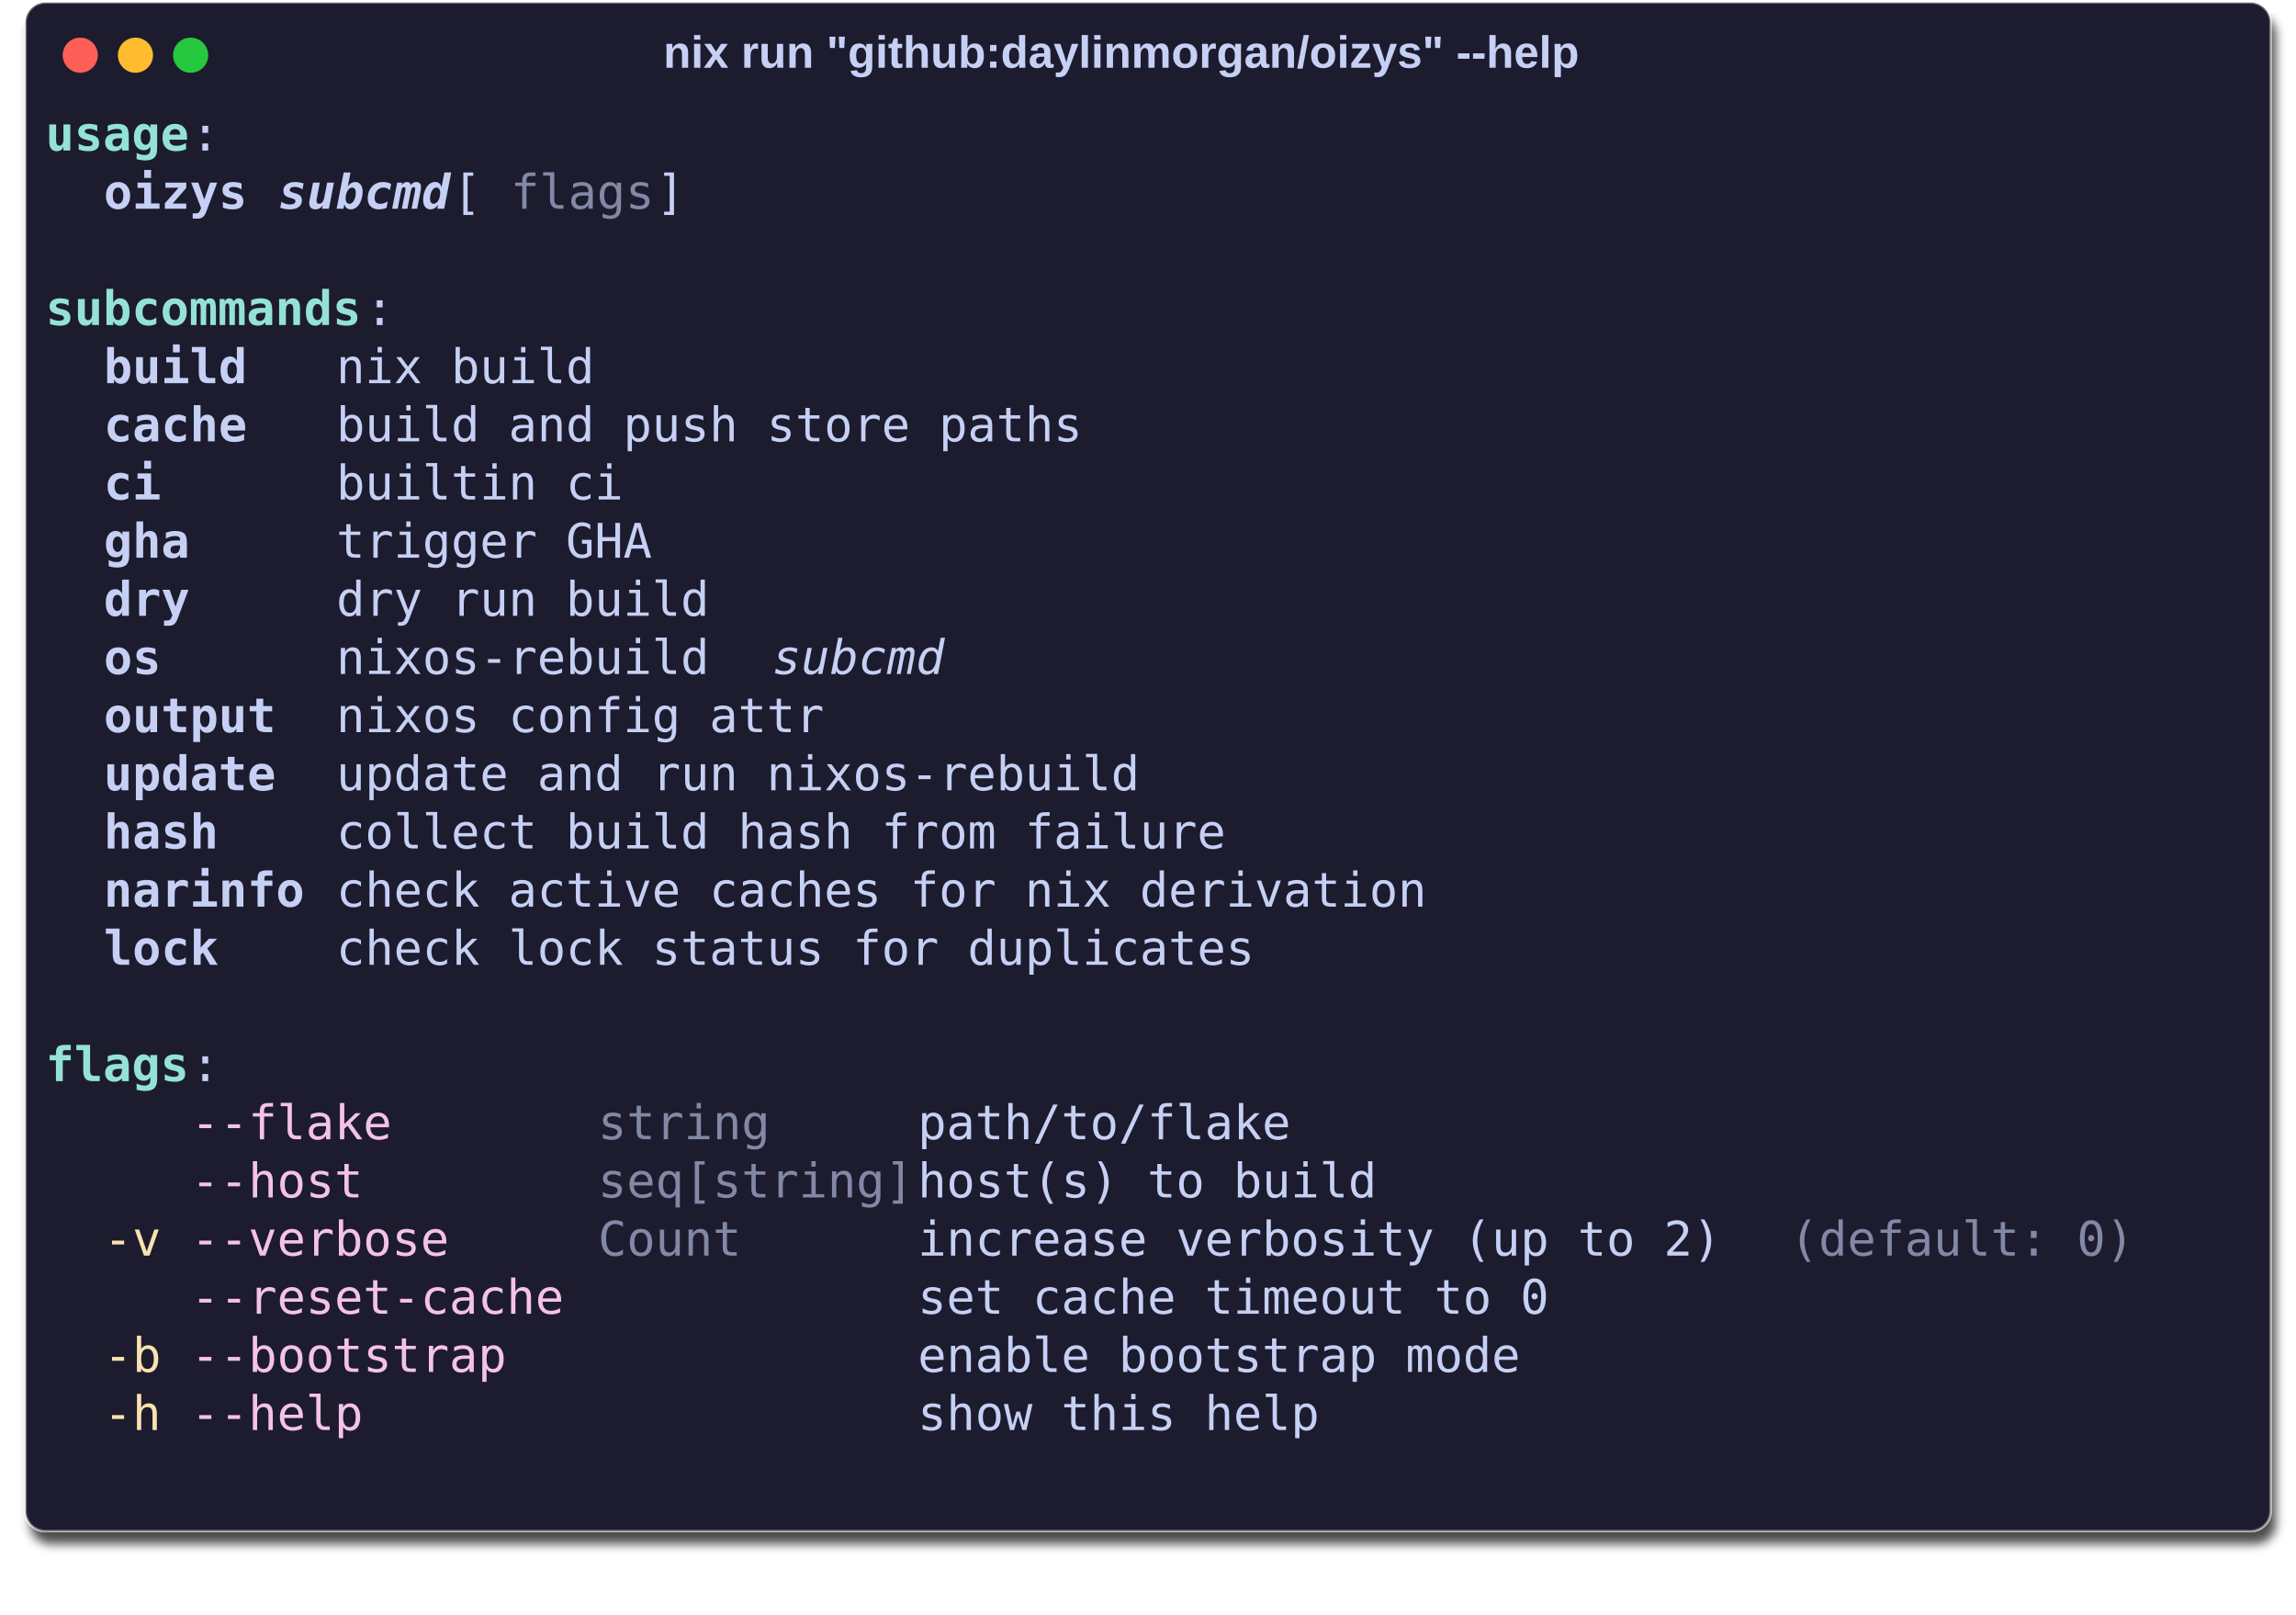
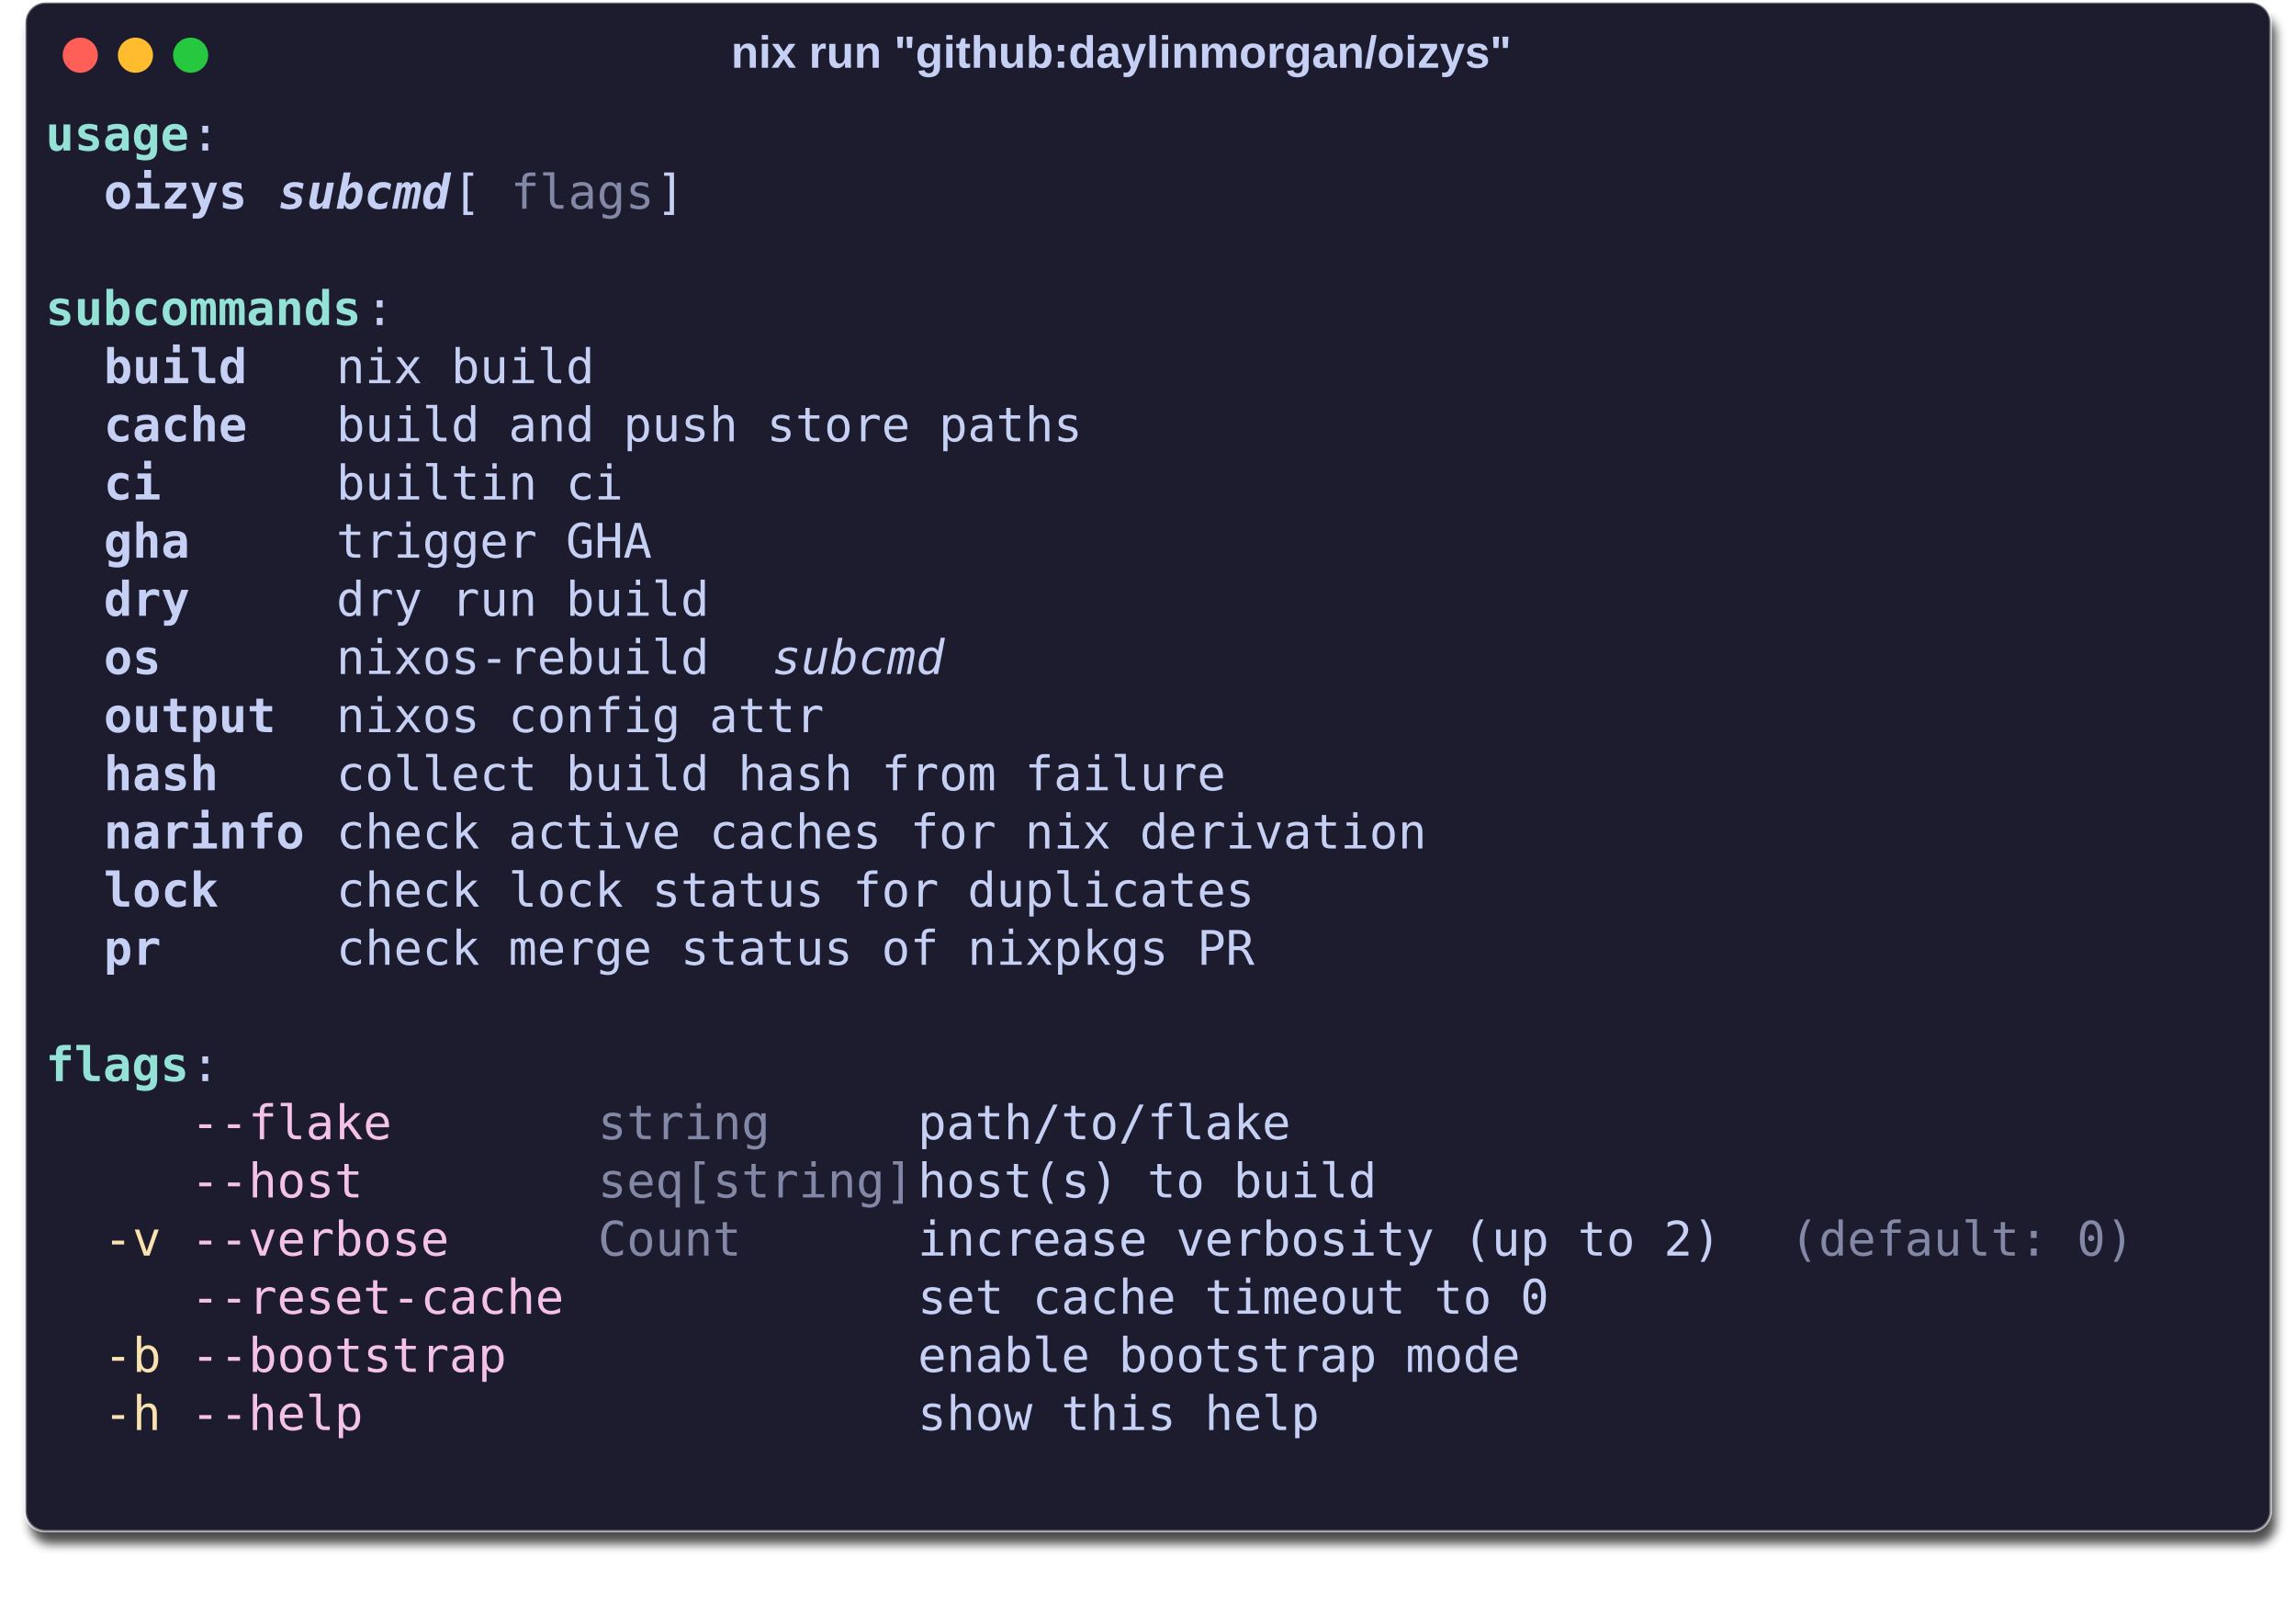
<svg xmlns="http://www.w3.org/2000/svg" class="rich-terminal shadow" viewBox="0 0 915.333 643.533">
  <style>

    @font-face {
        font-family: "Fira Code";
        src: local("FiraCode-Regular"),
                url("https://cdnjs.cloudflare.com/ajax/libs/firacode/6.2.0/woff2/FiraCode-Regular.woff2") format("woff2"),
                url("https://cdnjs.cloudflare.com/ajax/libs/firacode/6.2.0/woff/FiraCode-Regular.woff") format("woff");
        font-style: normal;
        font-weight: 400;
    }
    @font-face {
        font-family: "Fira Code";
        src: local("FiraCode-Bold"),
                url("https://cdnjs.cloudflare.com/ajax/libs/firacode/6.2.0/woff2/FiraCode-Bold.woff2") format("woff2"),
                url("https://cdnjs.cloudflare.com/ajax/libs/firacode/6.2.0/woff/FiraCode-Bold.woff") format("woff");
        font-style: bold;
        font-weight: 700;
    }

-     .terminal-3417741837-matrix {
+     .terminal-726505318-matrix {
        font-family: Fira Code, monospace;
        font-size: 20px;
        line-height: 24.4px;
        font-variant-east-asian: full-width;
    }

-     .terminal-3417741837-title {
+     .terminal-726505318-title {
        font-size: 18px;
        font-weight: bold;
        font-family: arial;
    }

    .shadow {
        -webkit-filter: drop-shadow( 2px 5px 2px rgba(0, 0, 0, .7));
        filter: drop-shadow( 2px 5px 2px rgba(0, 0, 0, .7));
    }
-     .terminal-3417741837-r1 { fill: #94e2d5;font-weight: bold }
- .terminal-3417741837-r2 { fill: #c6d0f5 }
- .terminal-3417741837-r3 { fill: #c6d0f5;font-weight: bold }
- .terminal-3417741837-r4 { fill: #c6d0f5;font-weight: bold;font-style: italic; }
- .terminal-3417741837-r5 { fill: #8288a5 }
- .terminal-3417741837-r6 { fill: #c6d0f5;font-style: italic; }
- .terminal-3417741837-r7 { fill: #f5c2e7 }
- .terminal-3417741837-r8 { fill: #f9e2af }
+     .terminal-726505318-r1 { fill: #94e2d5;font-weight: bold }
+ .terminal-726505318-r2 { fill: #c6d0f5 }
+ .terminal-726505318-r3 { fill: #c6d0f5;font-weight: bold }
+ .terminal-726505318-r4 { fill: #c6d0f5;font-weight: bold;font-style: italic; }
+ .terminal-726505318-r5 { fill: #8288a5 }
+ .terminal-726505318-r6 { fill: #c6d0f5;font-style: italic; }
+ .terminal-726505318-r7 { fill: #f5c2e7 }
+ .terminal-726505318-r8 { fill: #f9e2af }
    </style>
  <defs>
-     <clipPath id="terminal-3417741837-clip-terminal">
+     <clipPath id="terminal-726505318-clip-terminal">
      <rect x="0" y="0" width="877.4" height="560.2" />
    </clipPath>
-     <clipPath id="terminal-3417741837-line-0">
+     <clipPath id="terminal-726505318-line-0">
      <rect x="0" y="1.5" width="878.4" height="24.65" />
    </clipPath>
-     <clipPath id="terminal-3417741837-line-1">
+     <clipPath id="terminal-726505318-line-1">
      <rect x="0" y="25.9" width="878.4" height="24.65" />
    </clipPath>
-     <clipPath id="terminal-3417741837-line-2">
+     <clipPath id="terminal-726505318-line-2">
      <rect x="0" y="50.3" width="878.4" height="24.65" />
    </clipPath>
-     <clipPath id="terminal-3417741837-line-3">
+     <clipPath id="terminal-726505318-line-3">
      <rect x="0" y="74.7" width="878.4" height="24.65" />
    </clipPath>
-     <clipPath id="terminal-3417741837-line-4">
+     <clipPath id="terminal-726505318-line-4">
      <rect x="0" y="99.1" width="878.4" height="24.65" />
    </clipPath>
-     <clipPath id="terminal-3417741837-line-5">
+     <clipPath id="terminal-726505318-line-5">
      <rect x="0" y="123.5" width="878.4" height="24.65" />
    </clipPath>
-     <clipPath id="terminal-3417741837-line-6">
+     <clipPath id="terminal-726505318-line-6">
      <rect x="0" y="147.9" width="878.4" height="24.65" />
    </clipPath>
-     <clipPath id="terminal-3417741837-line-7">
+     <clipPath id="terminal-726505318-line-7">
      <rect x="0" y="172.3" width="878.4" height="24.65" />
    </clipPath>
-     <clipPath id="terminal-3417741837-line-8">
+     <clipPath id="terminal-726505318-line-8">
      <rect x="0" y="196.7" width="878.4" height="24.65" />
    </clipPath>
-     <clipPath id="terminal-3417741837-line-9">
+     <clipPath id="terminal-726505318-line-9">
      <rect x="0" y="221.1" width="878.4" height="24.65" />
    </clipPath>
-     <clipPath id="terminal-3417741837-line-10">
+     <clipPath id="terminal-726505318-line-10">
      <rect x="0" y="245.5" width="878.4" height="24.65" />
    </clipPath>
-     <clipPath id="terminal-3417741837-line-11">
+     <clipPath id="terminal-726505318-line-11">
      <rect x="0" y="269.9" width="878.4" height="24.65" />
    </clipPath>
-     <clipPath id="terminal-3417741837-line-12">
+     <clipPath id="terminal-726505318-line-12">
      <rect x="0" y="294.3" width="878.4" height="24.65" />
    </clipPath>
-     <clipPath id="terminal-3417741837-line-13">
+     <clipPath id="terminal-726505318-line-13">
      <rect x="0" y="318.7" width="878.4" height="24.65" />
    </clipPath>
-     <clipPath id="terminal-3417741837-line-14">
+     <clipPath id="terminal-726505318-line-14">
      <rect x="0" y="343.1" width="878.4" height="24.65" />
    </clipPath>
-     <clipPath id="terminal-3417741837-line-15">
+     <clipPath id="terminal-726505318-line-15">
      <rect x="0" y="367.5" width="878.4" height="24.65" />
    </clipPath>
-     <clipPath id="terminal-3417741837-line-16">
+     <clipPath id="terminal-726505318-line-16">
      <rect x="0" y="391.9" width="878.4" height="24.65" />
    </clipPath>
-     <clipPath id="terminal-3417741837-line-17">
+     <clipPath id="terminal-726505318-line-17">
      <rect x="0" y="416.3" width="878.4" height="24.65" />
    </clipPath>
-     <clipPath id="terminal-3417741837-line-18">
+     <clipPath id="terminal-726505318-line-18">
      <rect x="0" y="440.7" width="878.4" height="24.65" />
    </clipPath>
-     <clipPath id="terminal-3417741837-line-19">
+     <clipPath id="terminal-726505318-line-19">
      <rect x="0" y="465.1" width="878.4" height="24.65" />
    </clipPath>
-     <clipPath id="terminal-3417741837-line-20">
+     <clipPath id="terminal-726505318-line-20">
      <rect x="0" y="489.5" width="878.4" height="24.65" />
    </clipPath>
-     <clipPath id="terminal-3417741837-line-21">
+     <clipPath id="terminal-726505318-line-21">
      <rect x="0" y="513.9" width="878.4" height="24.65" />
    </clipPath>
  </defs>
  <rect fill="#1e1e2e" stroke="rgba(255,255,255,0.35)" stroke-width="1" x="10.167" y="1" width="895" height="609.2" rx="8" />
-   <text class="terminal-3417741837-title" fill="#c6d0f5" text-anchor="middle" x="447" y="27">nix run "github:daylinmorgan/oizys" --help</text>
+   <text class="terminal-726505318-title" fill="#c6d0f5" text-anchor="middle" x="447" y="27">nix run "github:daylinmorgan/oizys"</text>
  <g transform="translate(32,22)">
    <circle cx="0" cy="0" r="7" fill="#ff5f57" />
    <circle cx="22" cy="0" r="7" fill="#febc2e" />
    <circle cx="44" cy="0" r="7" fill="#28c840" />
  </g>
-   <g transform="translate(18.16667, 41) scale(.95)" clip-path="url(#terminal-3417741837-clip-terminal)">
-     <g class="terminal-3417741837-matrix">
-       <text class="terminal-3417741837-r1" x="0" y="20" textLength="61" clip-path="url(#terminal-3417741837-line-0)">usage</text>
-       <text class="terminal-3417741837-r2" x="61" y="20" textLength="12.2" clip-path="url(#terminal-3417741837-line-0)">:</text>
-       <text class="terminal-3417741837-r2" x="878.4" y="20" textLength="12.2" clip-path="url(#terminal-3417741837-line-0)">
- </text>
-       <text class="terminal-3417741837-r3" x="24.4" y="44.4" textLength="61" clip-path="url(#terminal-3417741837-line-1)">oizys</text>
-       <text class="terminal-3417741837-r4" x="97.6" y="44.4" textLength="73.2" clip-path="url(#terminal-3417741837-line-1)">subcmd</text>
-       <text class="terminal-3417741837-r2" x="170.8" y="44.4" textLength="24.4" clip-path="url(#terminal-3417741837-line-1)"> [</text>
-       <text class="terminal-3417741837-r5" x="195.2" y="44.4" textLength="61" clip-path="url(#terminal-3417741837-line-1)">flags</text>
-       <text class="terminal-3417741837-r2" x="256.2" y="44.4" textLength="12.2" clip-path="url(#terminal-3417741837-line-1)">]</text>
-       <text class="terminal-3417741837-r2" x="878.4" y="44.4" textLength="12.2" clip-path="url(#terminal-3417741837-line-1)">
- </text>
-       <text class="terminal-3417741837-r2" x="878.4" y="68.8" textLength="12.2" clip-path="url(#terminal-3417741837-line-2)">
- </text>
-       <text class="terminal-3417741837-r1" x="0" y="93.2" textLength="134.2" clip-path="url(#terminal-3417741837-line-3)">subcommands</text>
-       <text class="terminal-3417741837-r2" x="134.2" y="93.2" textLength="12.2" clip-path="url(#terminal-3417741837-line-3)">:</text>
-       <text class="terminal-3417741837-r2" x="878.4" y="93.2" textLength="12.2" clip-path="url(#terminal-3417741837-line-3)">
- </text>
-       <text class="terminal-3417741837-r3" x="24.4" y="117.6" textLength="97.6" clip-path="url(#terminal-3417741837-line-4)">build   </text>
-       <text class="terminal-3417741837-r2" x="122" y="117.6" textLength="475.8" clip-path="url(#terminal-3417741837-line-4)"> nix build                             </text>
-       <text class="terminal-3417741837-r2" x="878.4" y="117.6" textLength="12.2" clip-path="url(#terminal-3417741837-line-4)">
- </text>
-       <text class="terminal-3417741837-r3" x="24.4" y="142" textLength="97.6" clip-path="url(#terminal-3417741837-line-5)">cache   </text>
-       <text class="terminal-3417741837-r2" x="122" y="142" textLength="475.8" clip-path="url(#terminal-3417741837-line-5)"> build and push store paths            </text>
-       <text class="terminal-3417741837-r2" x="878.4" y="142" textLength="12.2" clip-path="url(#terminal-3417741837-line-5)">
- </text>
-       <text class="terminal-3417741837-r3" x="24.4" y="166.4" textLength="97.6" clip-path="url(#terminal-3417741837-line-6)">ci      </text>
-       <text class="terminal-3417741837-r2" x="122" y="166.4" textLength="475.8" clip-path="url(#terminal-3417741837-line-6)"> builtin ci                            </text>
-       <text class="terminal-3417741837-r2" x="878.4" y="166.4" textLength="12.2" clip-path="url(#terminal-3417741837-line-6)">
- </text>
-       <text class="terminal-3417741837-r3" x="24.4" y="190.8" textLength="97.6" clip-path="url(#terminal-3417741837-line-7)">gha     </text>
-       <text class="terminal-3417741837-r2" x="122" y="190.8" textLength="475.8" clip-path="url(#terminal-3417741837-line-7)"> trigger GHA                           </text>
-       <text class="terminal-3417741837-r2" x="878.4" y="190.8" textLength="12.2" clip-path="url(#terminal-3417741837-line-7)">
- </text>
-       <text class="terminal-3417741837-r3" x="24.4" y="215.2" textLength="97.6" clip-path="url(#terminal-3417741837-line-8)">dry     </text>
-       <text class="terminal-3417741837-r2" x="122" y="215.2" textLength="475.8" clip-path="url(#terminal-3417741837-line-8)"> dry run build                         </text>
-       <text class="terminal-3417741837-r2" x="878.4" y="215.2" textLength="12.2" clip-path="url(#terminal-3417741837-line-8)">
- </text>
-       <text class="terminal-3417741837-r3" x="24.4" y="239.6" textLength="97.6" clip-path="url(#terminal-3417741837-line-9)">os      </text>
-       <text class="terminal-3417741837-r2" x="122" y="239.6" textLength="183" clip-path="url(#terminal-3417741837-line-9)"> nixos-rebuild </text>
-       <text class="terminal-3417741837-r6" x="305" y="239.6" textLength="73.2" clip-path="url(#terminal-3417741837-line-9)">subcmd</text>
-       <text class="terminal-3417741837-r2" x="878.4" y="239.6" textLength="12.2" clip-path="url(#terminal-3417741837-line-9)">
- </text>
-       <text class="terminal-3417741837-r3" x="24.4" y="264" textLength="97.6" clip-path="url(#terminal-3417741837-line-10)">output  </text>
-       <text class="terminal-3417741837-r2" x="122" y="264" textLength="475.8" clip-path="url(#terminal-3417741837-line-10)"> nixos config attr                     </text>
-       <text class="terminal-3417741837-r2" x="878.4" y="264" textLength="12.2" clip-path="url(#terminal-3417741837-line-10)">
- </text>
-       <text class="terminal-3417741837-r3" x="24.4" y="288.4" textLength="97.6" clip-path="url(#terminal-3417741837-line-11)">update  </text>
-       <text class="terminal-3417741837-r2" x="122" y="288.4" textLength="475.8" clip-path="url(#terminal-3417741837-line-11)"> update and run nixos-rebuild          </text>
-       <text class="terminal-3417741837-r2" x="878.4" y="288.4" textLength="12.2" clip-path="url(#terminal-3417741837-line-11)">
- </text>
-       <text class="terminal-3417741837-r3" x="24.4" y="312.8" textLength="97.6" clip-path="url(#terminal-3417741837-line-12)">hash    </text>
-       <text class="terminal-3417741837-r2" x="122" y="312.8" textLength="475.8" clip-path="url(#terminal-3417741837-line-12)"> collect build hash from failure       </text>
-       <text class="terminal-3417741837-r2" x="878.4" y="312.8" textLength="12.2" clip-path="url(#terminal-3417741837-line-12)">
- </text>
-       <text class="terminal-3417741837-r3" x="24.4" y="337.2" textLength="97.6" clip-path="url(#terminal-3417741837-line-13)">narinfo </text>
-       <text class="terminal-3417741837-r2" x="122" y="337.2" textLength="475.8" clip-path="url(#terminal-3417741837-line-13)"> check active caches for nix derivation</text>
-       <text class="terminal-3417741837-r2" x="878.4" y="337.2" textLength="12.2" clip-path="url(#terminal-3417741837-line-13)">
- </text>
-       <text class="terminal-3417741837-r3" x="24.4" y="361.6" textLength="97.6" clip-path="url(#terminal-3417741837-line-14)">lock    </text>
-       <text class="terminal-3417741837-r2" x="122" y="361.6" textLength="475.8" clip-path="url(#terminal-3417741837-line-14)"> check lock status for duplicates      </text>
-       <text class="terminal-3417741837-r2" x="878.4" y="361.6" textLength="12.2" clip-path="url(#terminal-3417741837-line-14)">
- </text>
-       <text class="terminal-3417741837-r2" x="878.4" y="386" textLength="12.2" clip-path="url(#terminal-3417741837-line-15)">
- </text>
-       <text class="terminal-3417741837-r1" x="0" y="410.4" textLength="61" clip-path="url(#terminal-3417741837-line-16)">flags</text>
-       <text class="terminal-3417741837-r2" x="61" y="410.4" textLength="12.2" clip-path="url(#terminal-3417741837-line-16)">:</text>
-       <text class="terminal-3417741837-r2" x="878.4" y="410.4" textLength="12.2" clip-path="url(#terminal-3417741837-line-16)">
- </text>
-       <text class="terminal-3417741837-r7" x="61" y="434.8" textLength="158.6" clip-path="url(#terminal-3417741837-line-17)">--flake      </text>
-       <text class="terminal-3417741837-r5" x="231.8" y="434.8" textLength="134.2" clip-path="url(#terminal-3417741837-line-17)">string     </text>
-       <text class="terminal-3417741837-r2" x="366" y="434.8" textLength="170.8" clip-path="url(#terminal-3417741837-line-17)"> path/to/flake</text>
-       <text class="terminal-3417741837-r2" x="878.4" y="434.8" textLength="12.2" clip-path="url(#terminal-3417741837-line-17)">
- </text>
-       <text class="terminal-3417741837-r7" x="61" y="459.2" textLength="158.6" clip-path="url(#terminal-3417741837-line-18)">--host       </text>
-       <text class="terminal-3417741837-r5" x="231.8" y="459.2" textLength="134.2" clip-path="url(#terminal-3417741837-line-18)">seq[string]</text>
-       <text class="terminal-3417741837-r2" x="366" y="459.2" textLength="207.4" clip-path="url(#terminal-3417741837-line-18)"> host(s) to build</text>
-       <text class="terminal-3417741837-r2" x="878.4" y="459.2" textLength="12.2" clip-path="url(#terminal-3417741837-line-18)">
- </text>
-       <text class="terminal-3417741837-r8" x="24.4" y="483.6" textLength="24.4" clip-path="url(#terminal-3417741837-line-19)">-v</text>
-       <text class="terminal-3417741837-r7" x="61" y="483.6" textLength="158.6" clip-path="url(#terminal-3417741837-line-19)">--verbose    </text>
-       <text class="terminal-3417741837-r5" x="231.8" y="483.6" textLength="134.2" clip-path="url(#terminal-3417741837-line-19)">Count      </text>
-       <text class="terminal-3417741837-r2" x="366" y="483.6" textLength="366" clip-path="url(#terminal-3417741837-line-19)"> increase verbosity (up to 2) </text>
-       <text class="terminal-3417741837-r5" x="732" y="483.6" textLength="146.4" clip-path="url(#terminal-3417741837-line-19)">(default: 0)</text>
-       <text class="terminal-3417741837-r2" x="878.4" y="483.6" textLength="12.2" clip-path="url(#terminal-3417741837-line-19)">
- </text>
-       <text class="terminal-3417741837-r7" x="61" y="508" textLength="158.6" clip-path="url(#terminal-3417741837-line-20)">--reset-cache</text>
-       <text class="terminal-3417741837-r2" x="366" y="508" textLength="280.6" clip-path="url(#terminal-3417741837-line-20)"> set cache timeout to 0</text>
-       <text class="terminal-3417741837-r2" x="878.4" y="508" textLength="12.2" clip-path="url(#terminal-3417741837-line-20)">
- </text>
-       <text class="terminal-3417741837-r8" x="24.4" y="532.4" textLength="24.4" clip-path="url(#terminal-3417741837-line-21)">-b</text>
-       <text class="terminal-3417741837-r7" x="61" y="532.4" textLength="158.6" clip-path="url(#terminal-3417741837-line-21)">--bootstrap  </text>
-       <text class="terminal-3417741837-r2" x="366" y="532.4" textLength="268.4" clip-path="url(#terminal-3417741837-line-21)"> enable bootstrap mode</text>
-       <text class="terminal-3417741837-r2" x="878.4" y="532.4" textLength="12.2" clip-path="url(#terminal-3417741837-line-21)">
- </text>
-       <text class="terminal-3417741837-r8" x="24.4" y="556.8" textLength="24.4" clip-path="url(#terminal-3417741837-line-22)">-h</text>
-       <text class="terminal-3417741837-r7" x="61" y="556.8" textLength="158.6" clip-path="url(#terminal-3417741837-line-22)">--help       </text>
-       <text class="terminal-3417741837-r2" x="366" y="556.8" textLength="183" clip-path="url(#terminal-3417741837-line-22)"> show this help</text>
-       <text class="terminal-3417741837-r2" x="878.4" y="556.8" textLength="12.2" clip-path="url(#terminal-3417741837-line-22)">
+   <g transform="translate(18.16667, 41) scale(.95)" clip-path="url(#terminal-726505318-clip-terminal)">
+     <g class="terminal-726505318-matrix">
+       <text class="terminal-726505318-r1" x="0" y="20" textLength="61" clip-path="url(#terminal-726505318-line-0)">usage</text>
+       <text class="terminal-726505318-r2" x="61" y="20" textLength="12.2" clip-path="url(#terminal-726505318-line-0)">:</text>
+       <text class="terminal-726505318-r2" x="878.4" y="20" textLength="12.2" clip-path="url(#terminal-726505318-line-0)">
+ </text>
+       <text class="terminal-726505318-r3" x="24.4" y="44.4" textLength="61" clip-path="url(#terminal-726505318-line-1)">oizys</text>
+       <text class="terminal-726505318-r4" x="97.6" y="44.4" textLength="73.2" clip-path="url(#terminal-726505318-line-1)">subcmd</text>
+       <text class="terminal-726505318-r2" x="170.8" y="44.4" textLength="24.4" clip-path="url(#terminal-726505318-line-1)"> [</text>
+       <text class="terminal-726505318-r5" x="195.2" y="44.4" textLength="61" clip-path="url(#terminal-726505318-line-1)">flags</text>
+       <text class="terminal-726505318-r2" x="256.2" y="44.4" textLength="12.2" clip-path="url(#terminal-726505318-line-1)">]</text>
+       <text class="terminal-726505318-r2" x="878.4" y="44.4" textLength="12.2" clip-path="url(#terminal-726505318-line-1)">
+ </text>
+       <text class="terminal-726505318-r2" x="878.4" y="68.8" textLength="12.2" clip-path="url(#terminal-726505318-line-2)">
+ </text>
+       <text class="terminal-726505318-r1" x="0" y="93.2" textLength="134.2" clip-path="url(#terminal-726505318-line-3)">subcommands</text>
+       <text class="terminal-726505318-r2" x="134.2" y="93.2" textLength="12.2" clip-path="url(#terminal-726505318-line-3)">:</text>
+       <text class="terminal-726505318-r2" x="878.4" y="93.2" textLength="12.2" clip-path="url(#terminal-726505318-line-3)">
+ </text>
+       <text class="terminal-726505318-r3" x="24.4" y="117.6" textLength="97.6" clip-path="url(#terminal-726505318-line-4)">build   </text>
+       <text class="terminal-726505318-r2" x="122" y="117.6" textLength="475.8" clip-path="url(#terminal-726505318-line-4)"> nix build                             </text>
+       <text class="terminal-726505318-r2" x="878.4" y="117.6" textLength="12.2" clip-path="url(#terminal-726505318-line-4)">
+ </text>
+       <text class="terminal-726505318-r3" x="24.4" y="142" textLength="97.6" clip-path="url(#terminal-726505318-line-5)">cache   </text>
+       <text class="terminal-726505318-r2" x="122" y="142" textLength="475.8" clip-path="url(#terminal-726505318-line-5)"> build and push store paths            </text>
+       <text class="terminal-726505318-r2" x="878.4" y="142" textLength="12.2" clip-path="url(#terminal-726505318-line-5)">
+ </text>
+       <text class="terminal-726505318-r3" x="24.4" y="166.4" textLength="97.6" clip-path="url(#terminal-726505318-line-6)">ci      </text>
+       <text class="terminal-726505318-r2" x="122" y="166.4" textLength="475.8" clip-path="url(#terminal-726505318-line-6)"> builtin ci                            </text>
+       <text class="terminal-726505318-r2" x="878.4" y="166.4" textLength="12.2" clip-path="url(#terminal-726505318-line-6)">
+ </text>
+       <text class="terminal-726505318-r3" x="24.4" y="190.8" textLength="97.6" clip-path="url(#terminal-726505318-line-7)">gha     </text>
+       <text class="terminal-726505318-r2" x="122" y="190.8" textLength="475.8" clip-path="url(#terminal-726505318-line-7)"> trigger GHA                           </text>
+       <text class="terminal-726505318-r2" x="878.4" y="190.8" textLength="12.2" clip-path="url(#terminal-726505318-line-7)">
+ </text>
+       <text class="terminal-726505318-r3" x="24.4" y="215.2" textLength="97.6" clip-path="url(#terminal-726505318-line-8)">dry     </text>
+       <text class="terminal-726505318-r2" x="122" y="215.2" textLength="475.8" clip-path="url(#terminal-726505318-line-8)"> dry run build                         </text>
+       <text class="terminal-726505318-r2" x="878.4" y="215.2" textLength="12.2" clip-path="url(#terminal-726505318-line-8)">
+ </text>
+       <text class="terminal-726505318-r3" x="24.4" y="239.6" textLength="97.6" clip-path="url(#terminal-726505318-line-9)">os      </text>
+       <text class="terminal-726505318-r2" x="122" y="239.6" textLength="183" clip-path="url(#terminal-726505318-line-9)"> nixos-rebuild </text>
+       <text class="terminal-726505318-r6" x="305" y="239.6" textLength="73.2" clip-path="url(#terminal-726505318-line-9)">subcmd</text>
+       <text class="terminal-726505318-r2" x="878.4" y="239.6" textLength="12.2" clip-path="url(#terminal-726505318-line-9)">
+ </text>
+       <text class="terminal-726505318-r3" x="24.4" y="264" textLength="97.6" clip-path="url(#terminal-726505318-line-10)">output  </text>
+       <text class="terminal-726505318-r2" x="122" y="264" textLength="475.8" clip-path="url(#terminal-726505318-line-10)"> nixos config attr                     </text>
+       <text class="terminal-726505318-r2" x="878.4" y="264" textLength="12.2" clip-path="url(#terminal-726505318-line-10)">
+ </text>
+       <text class="terminal-726505318-r3" x="24.4" y="288.4" textLength="97.6" clip-path="url(#terminal-726505318-line-11)">hash    </text>
+       <text class="terminal-726505318-r2" x="122" y="288.4" textLength="475.8" clip-path="url(#terminal-726505318-line-11)"> collect build hash from failure       </text>
+       <text class="terminal-726505318-r2" x="878.4" y="288.4" textLength="12.2" clip-path="url(#terminal-726505318-line-11)">
+ </text>
+       <text class="terminal-726505318-r3" x="24.4" y="312.8" textLength="97.6" clip-path="url(#terminal-726505318-line-12)">narinfo </text>
+       <text class="terminal-726505318-r2" x="122" y="312.8" textLength="475.8" clip-path="url(#terminal-726505318-line-12)"> check active caches for nix derivation</text>
+       <text class="terminal-726505318-r2" x="878.4" y="312.8" textLength="12.2" clip-path="url(#terminal-726505318-line-12)">
+ </text>
+       <text class="terminal-726505318-r3" x="24.4" y="337.2" textLength="97.6" clip-path="url(#terminal-726505318-line-13)">lock    </text>
+       <text class="terminal-726505318-r2" x="122" y="337.2" textLength="475.8" clip-path="url(#terminal-726505318-line-13)"> check lock status for duplicates      </text>
+       <text class="terminal-726505318-r2" x="878.4" y="337.2" textLength="12.2" clip-path="url(#terminal-726505318-line-13)">
+ </text>
+       <text class="terminal-726505318-r3" x="24.4" y="361.6" textLength="97.6" clip-path="url(#terminal-726505318-line-14)">pr      </text>
+       <text class="terminal-726505318-r2" x="122" y="361.6" textLength="475.8" clip-path="url(#terminal-726505318-line-14)"> check merge status of nixpkgs PR      </text>
+       <text class="terminal-726505318-r2" x="878.4" y="361.6" textLength="12.2" clip-path="url(#terminal-726505318-line-14)">
+ </text>
+       <text class="terminal-726505318-r2" x="878.4" y="386" textLength="12.2" clip-path="url(#terminal-726505318-line-15)">
+ </text>
+       <text class="terminal-726505318-r1" x="0" y="410.4" textLength="61" clip-path="url(#terminal-726505318-line-16)">flags</text>
+       <text class="terminal-726505318-r2" x="61" y="410.4" textLength="12.2" clip-path="url(#terminal-726505318-line-16)">:</text>
+       <text class="terminal-726505318-r2" x="878.4" y="410.4" textLength="12.2" clip-path="url(#terminal-726505318-line-16)">
+ </text>
+       <text class="terminal-726505318-r7" x="61" y="434.8" textLength="158.6" clip-path="url(#terminal-726505318-line-17)">--flake      </text>
+       <text class="terminal-726505318-r5" x="231.8" y="434.8" textLength="134.2" clip-path="url(#terminal-726505318-line-17)">string     </text>
+       <text class="terminal-726505318-r2" x="366" y="434.8" textLength="170.8" clip-path="url(#terminal-726505318-line-17)"> path/to/flake</text>
+       <text class="terminal-726505318-r2" x="878.4" y="434.8" textLength="12.2" clip-path="url(#terminal-726505318-line-17)">
+ </text>
+       <text class="terminal-726505318-r7" x="61" y="459.2" textLength="158.6" clip-path="url(#terminal-726505318-line-18)">--host       </text>
+       <text class="terminal-726505318-r5" x="231.8" y="459.2" textLength="134.2" clip-path="url(#terminal-726505318-line-18)">seq[string]</text>
+       <text class="terminal-726505318-r2" x="366" y="459.2" textLength="207.4" clip-path="url(#terminal-726505318-line-18)"> host(s) to build</text>
+       <text class="terminal-726505318-r2" x="878.4" y="459.2" textLength="12.2" clip-path="url(#terminal-726505318-line-18)">
+ </text>
+       <text class="terminal-726505318-r8" x="24.4" y="483.6" textLength="24.4" clip-path="url(#terminal-726505318-line-19)">-v</text>
+       <text class="terminal-726505318-r7" x="61" y="483.6" textLength="158.6" clip-path="url(#terminal-726505318-line-19)">--verbose    </text>
+       <text class="terminal-726505318-r5" x="231.8" y="483.6" textLength="134.2" clip-path="url(#terminal-726505318-line-19)">Count      </text>
+       <text class="terminal-726505318-r2" x="366" y="483.6" textLength="366" clip-path="url(#terminal-726505318-line-19)"> increase verbosity (up to 2) </text>
+       <text class="terminal-726505318-r5" x="732" y="483.6" textLength="146.4" clip-path="url(#terminal-726505318-line-19)">(default: 0)</text>
+       <text class="terminal-726505318-r2" x="878.4" y="483.6" textLength="12.2" clip-path="url(#terminal-726505318-line-19)">
+ </text>
+       <text class="terminal-726505318-r7" x="61" y="508" textLength="158.6" clip-path="url(#terminal-726505318-line-20)">--reset-cache</text>
+       <text class="terminal-726505318-r2" x="366" y="508" textLength="280.6" clip-path="url(#terminal-726505318-line-20)"> set cache timeout to 0</text>
+       <text class="terminal-726505318-r2" x="878.4" y="508" textLength="12.2" clip-path="url(#terminal-726505318-line-20)">
+ </text>
+       <text class="terminal-726505318-r8" x="24.4" y="532.4" textLength="24.4" clip-path="url(#terminal-726505318-line-21)">-b</text>
+       <text class="terminal-726505318-r7" x="61" y="532.4" textLength="158.6" clip-path="url(#terminal-726505318-line-21)">--bootstrap  </text>
+       <text class="terminal-726505318-r2" x="366" y="532.4" textLength="268.4" clip-path="url(#terminal-726505318-line-21)"> enable bootstrap mode</text>
+       <text class="terminal-726505318-r2" x="878.4" y="532.4" textLength="12.2" clip-path="url(#terminal-726505318-line-21)">
+ </text>
+       <text class="terminal-726505318-r8" x="24.4" y="556.8" textLength="24.4" clip-path="url(#terminal-726505318-line-22)">-h</text>
+       <text class="terminal-726505318-r7" x="61" y="556.8" textLength="158.6" clip-path="url(#terminal-726505318-line-22)">--help       </text>
+       <text class="terminal-726505318-r2" x="366" y="556.8" textLength="183" clip-path="url(#terminal-726505318-line-22)"> show this help</text>
+       <text class="terminal-726505318-r2" x="878.4" y="556.8" textLength="12.2" clip-path="url(#terminal-726505318-line-22)">
</text>
    </g>
  </g>
</svg>
